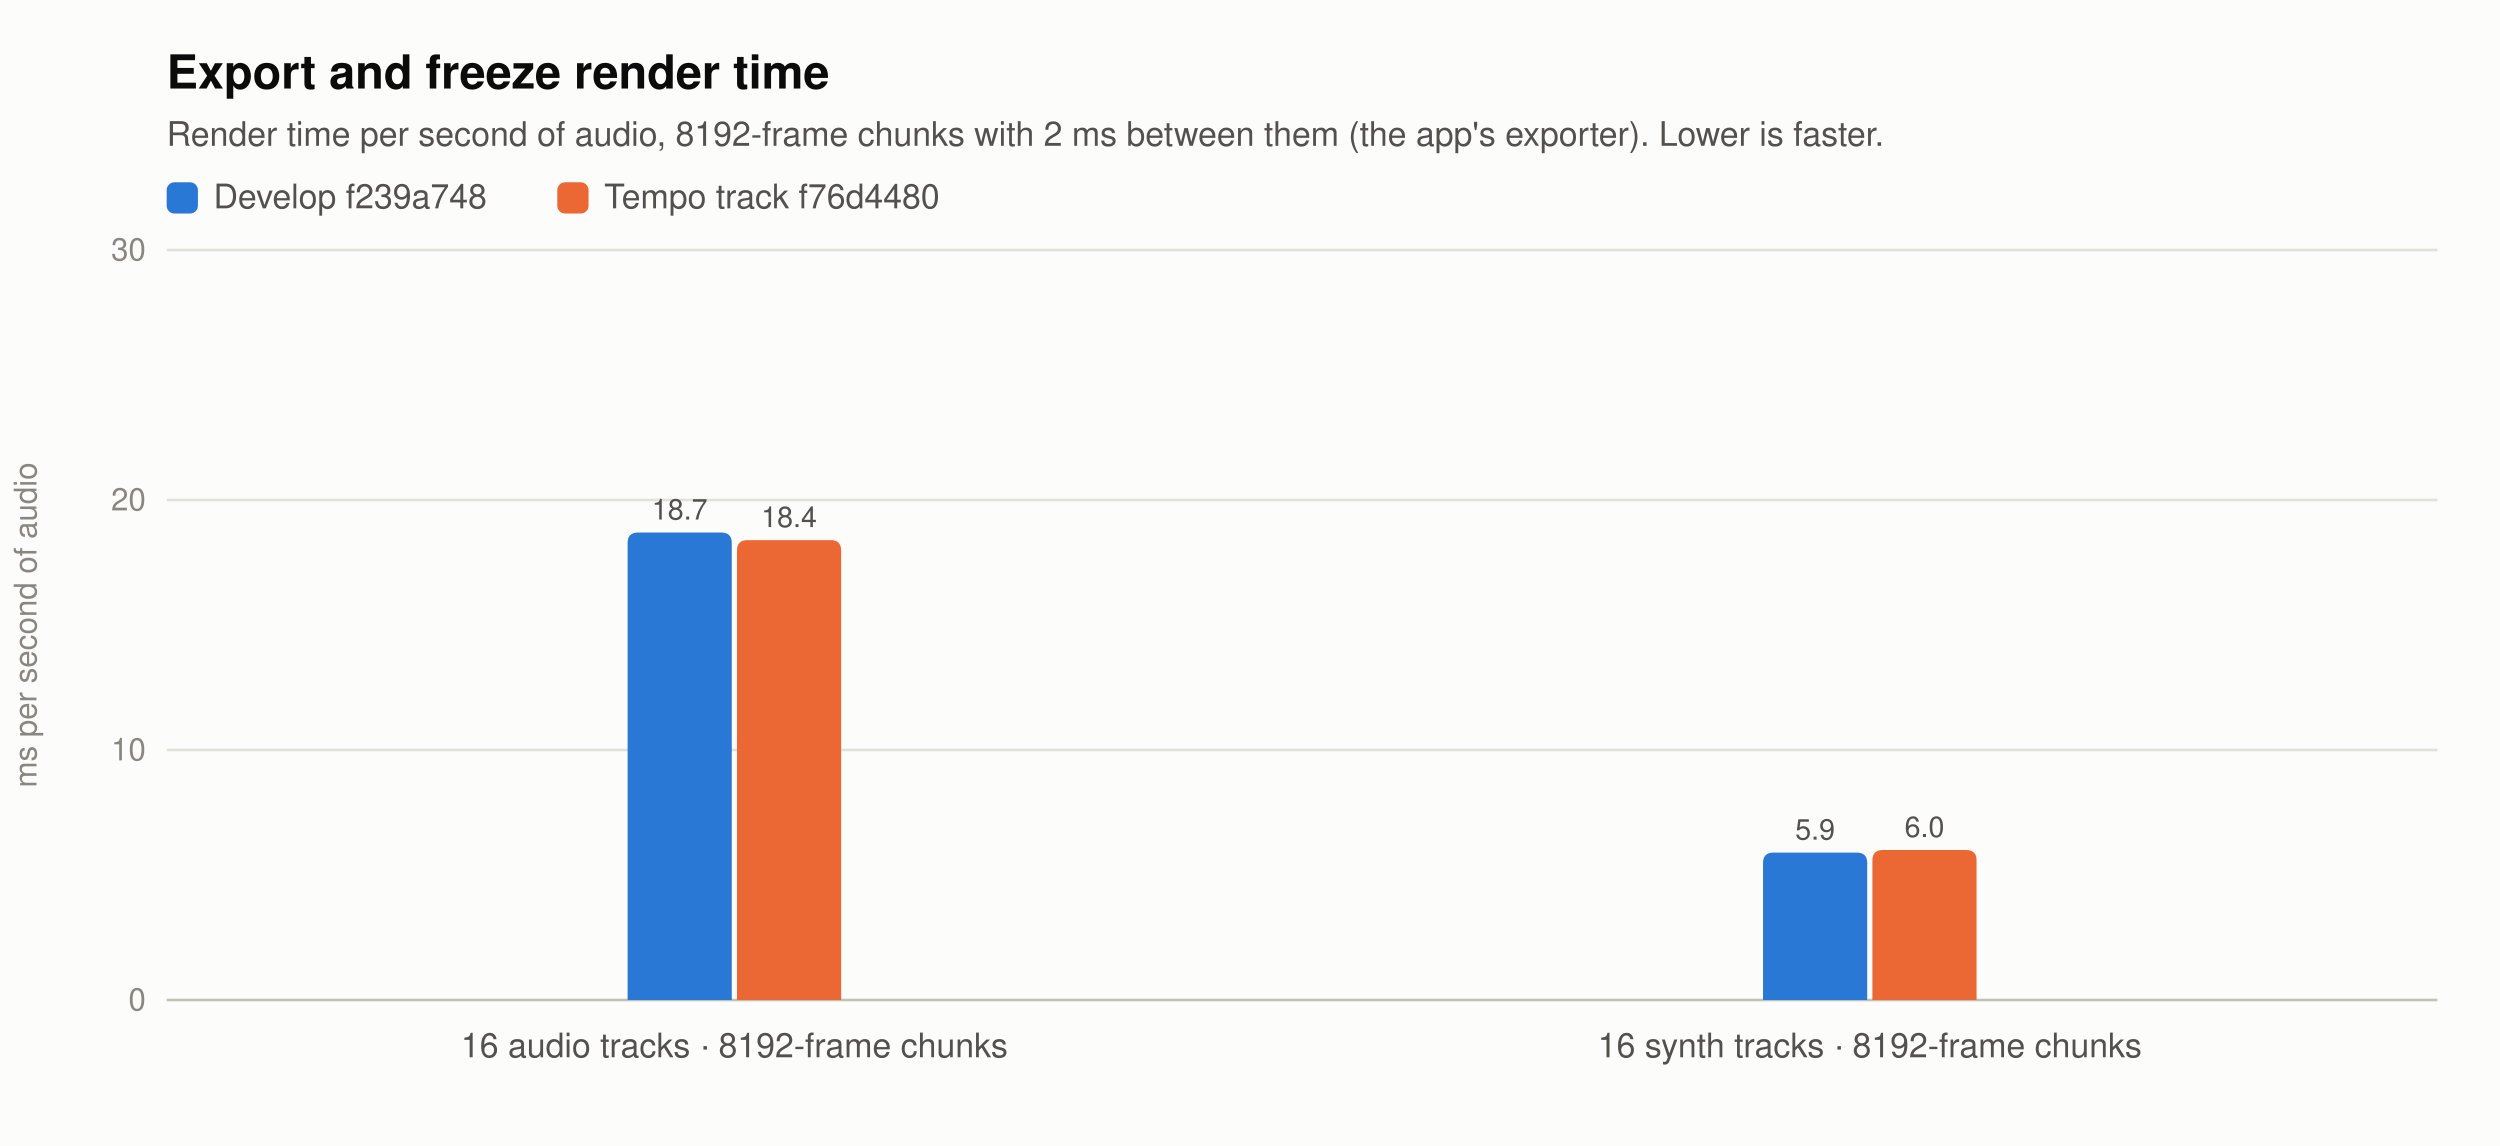
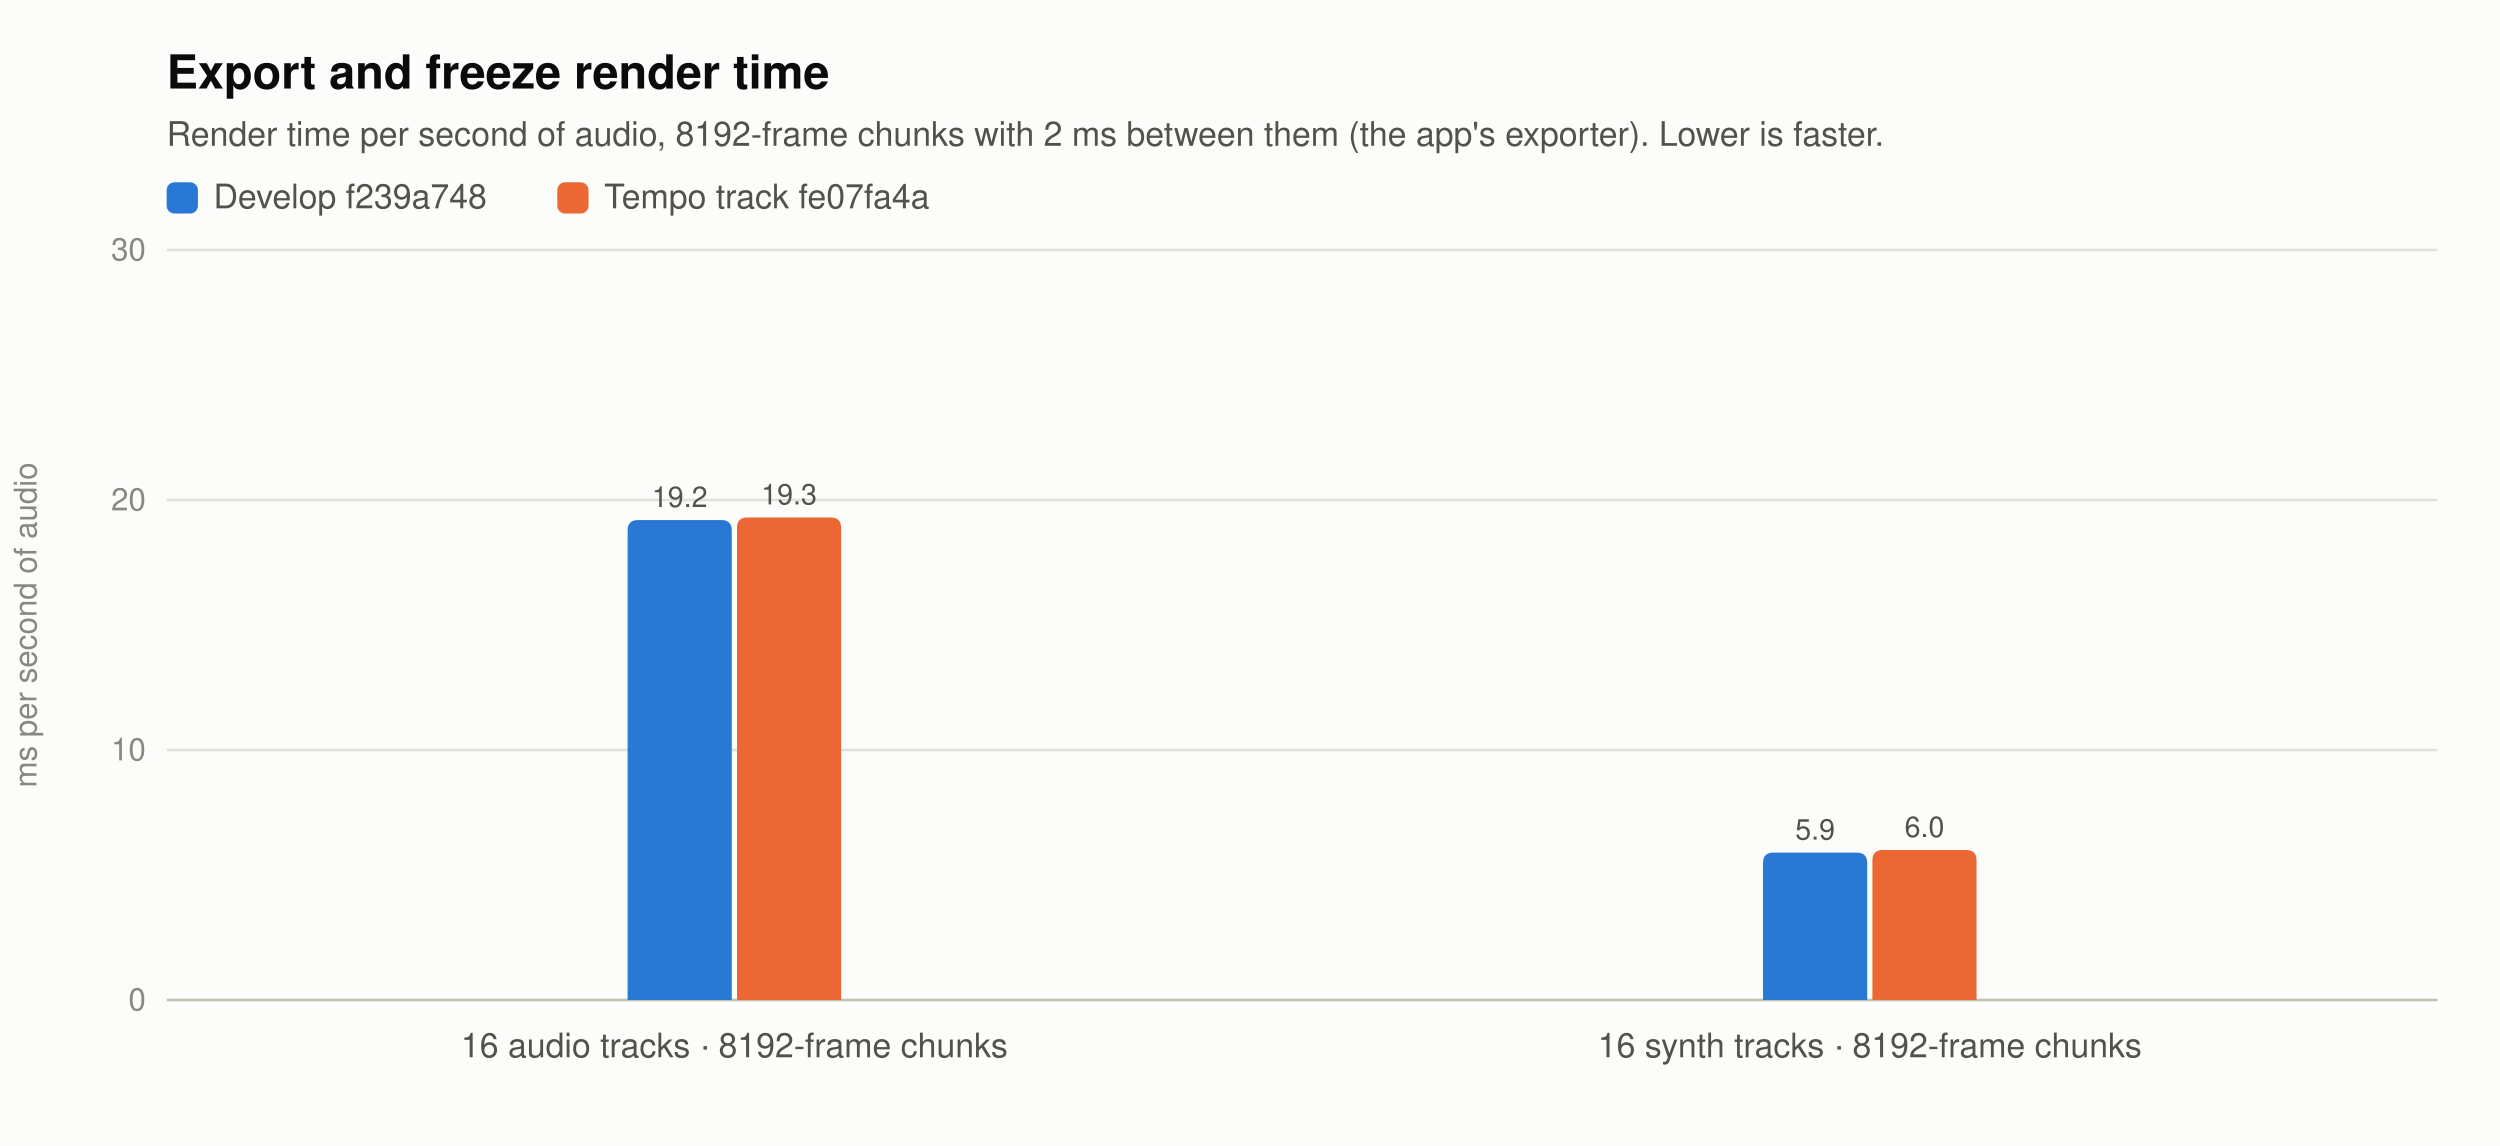
<svg xmlns="http://www.w3.org/2000/svg" width="960" height="440" viewBox="0 0 960 440" font-family="-apple-system, BlinkMacSystemFont, 'Segoe UI', Helvetica, Arial, sans-serif">
  <rect width="960" height="440" fill="#fcfcfb" />
  <text x="64" y="34" font-size="18" font-weight="600" fill="#0b0b0b">Export and freeze render time</text>
  <text x="64" y="56" font-size="13" fill="#52514e">Render time per second of audio, 8192-frame chunks with 2 ms between them (the app's exporter). Lower is faster.</text>
  <rect x="64" y="70" width="12" height="12" rx="3" fill="#2a78d6" />
  <text x="82" y="80" font-size="13" fill="#52514e">Develop f239a748</text>
  <rect x="214.0" y="70" width="12" height="12" rx="3" fill="#eb6834" />
-   <text x="232.0" y="80" font-size="13" fill="#52514e">Tempo track f76d4480</text>
+   <text x="232.0" y="80" font-size="13" fill="#52514e">Tempo track fe07fa4a</text>
  <line x1="64" x2="936" y1="384.0" y2="384.0" stroke="#c3c2b7" stroke-width="1" />
  <text x="56" y="388.0" font-size="12" fill="#898781" text-anchor="end">0</text>
  <line x1="64" x2="936" y1="288.0" y2="288.0" stroke="#e1e0d9" stroke-width="1" />
  <text x="56" y="292.0" font-size="12" fill="#898781" text-anchor="end">10</text>
  <line x1="64" x2="936" y1="192.0" y2="192.0" stroke="#e1e0d9" stroke-width="1" />
  <text x="56" y="196.0" font-size="12" fill="#898781" text-anchor="end">20</text>
  <line x1="64" x2="936" y1="96.0" y2="96.0" stroke="#e1e0d9" stroke-width="1" />
  <text x="56" y="100.0" font-size="12" fill="#898781" text-anchor="end">30</text>
  <text x="14" y="240" font-size="12" fill="#898781" transform="rotate(-90 14 240)" text-anchor="middle">ms per second of audio</text>
-   <path d="M241.0,384.0 V208.5 Q241.0,204.5 245.0,204.5 H277.0 Q281.0,204.5 281.0,208.5 V384.0 Z" fill="#2a78d6" />
-   <text x="261.0" y="199.5" font-size="11" fill="#52514e" text-anchor="middle">18.7</text>
-   <path d="M283.0,384.0 V211.4 Q283.0,207.4 287.0,207.4 H319.0 Q323.0,207.4 323.0,211.4 V384.0 Z" fill="#eb6834" />
-   <text x="303.0" y="202.4" font-size="11" fill="#52514e" text-anchor="middle">18.4</text>
+   <path d="M241.0,384.0 V203.7 Q241.0,199.7 245.0,199.7 H277.0 Q281.0,199.7 281.0,203.7 V384.0 Z" fill="#2a78d6" />
+   <text x="261.0" y="194.7" font-size="11" fill="#52514e" text-anchor="middle">19.2</text>
+   <path d="M283.0,384.0 V202.7 Q283.0,198.7 287.0,198.7 H319.0 Q323.0,198.7 323.0,202.7 V384.0 Z" fill="#eb6834" />
+   <text x="303.0" y="193.7" font-size="11" fill="#52514e" text-anchor="middle">19.3</text>
  <text x="282.0" y="406" font-size="13" fill="#52514e" text-anchor="middle">16 audio tracks · 8192-frame chunks</text>
  <path d="M677.0,384.0 V331.4 Q677.0,327.4 681.0,327.4 H713.0 Q717.0,327.4 717.0,331.4 V384.0 Z" fill="#2a78d6" />
  <text x="697.0" y="322.4" font-size="11" fill="#52514e" text-anchor="middle">5.9</text>
  <path d="M719.0,384.0 V330.4 Q719.0,326.4 723.0,326.4 H755.0 Q759.0,326.4 759.0,330.4 V384.0 Z" fill="#eb6834" />
  <text x="739.0" y="321.4" font-size="11" fill="#52514e" text-anchor="middle">6.0</text>
  <text x="718.0" y="406" font-size="13" fill="#52514e" text-anchor="middle">16 synth tracks · 8192-frame chunks</text>
</svg>
